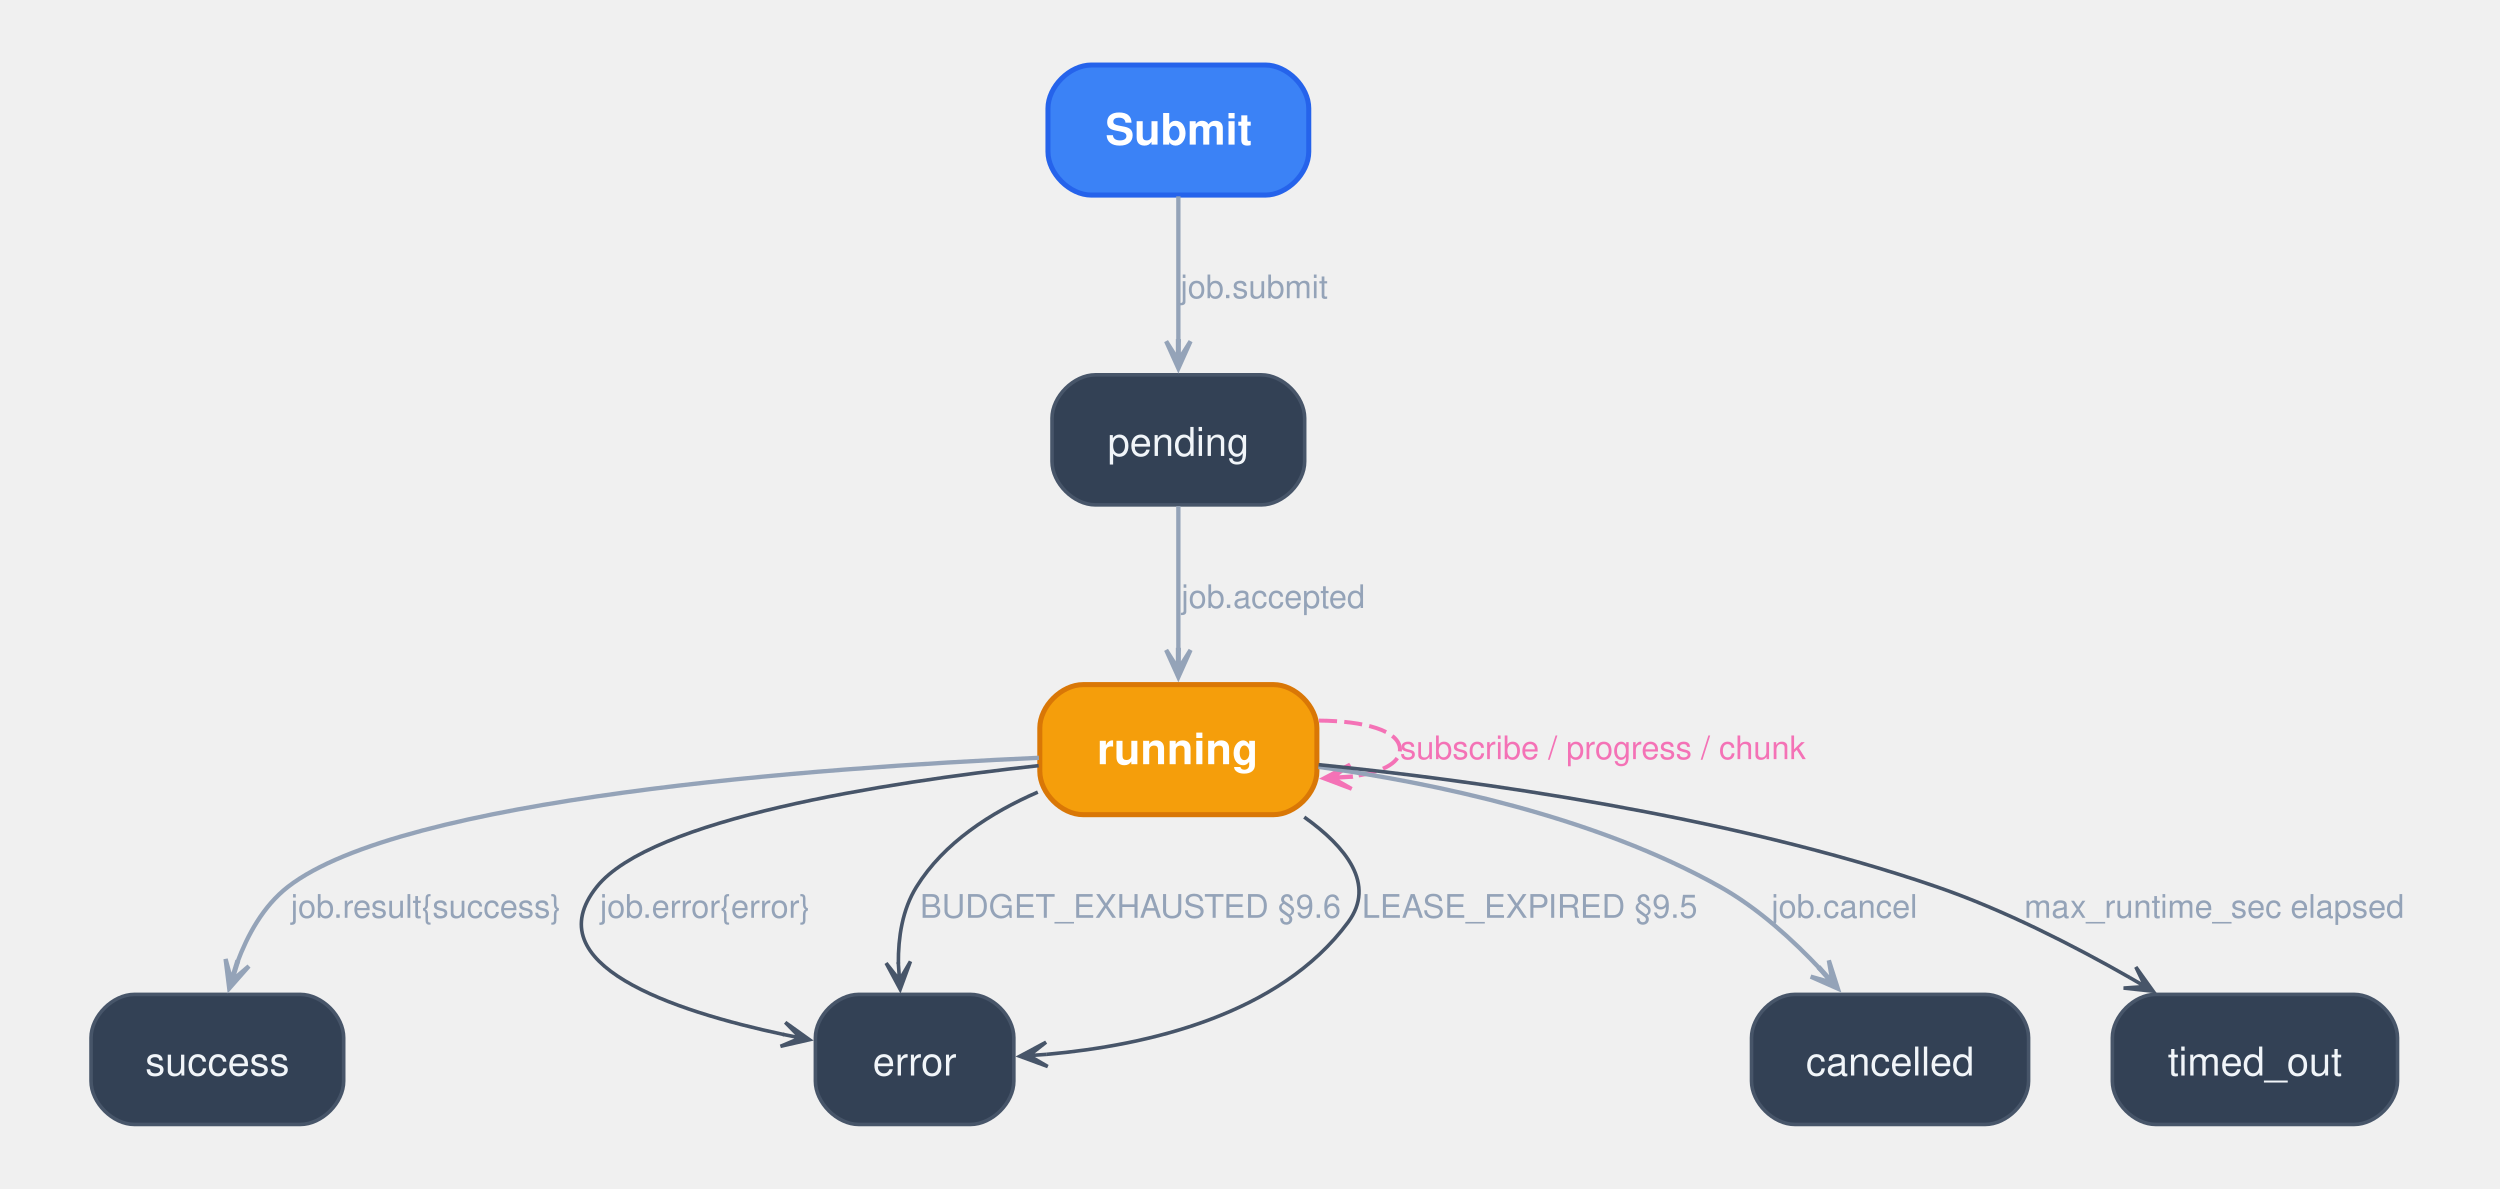
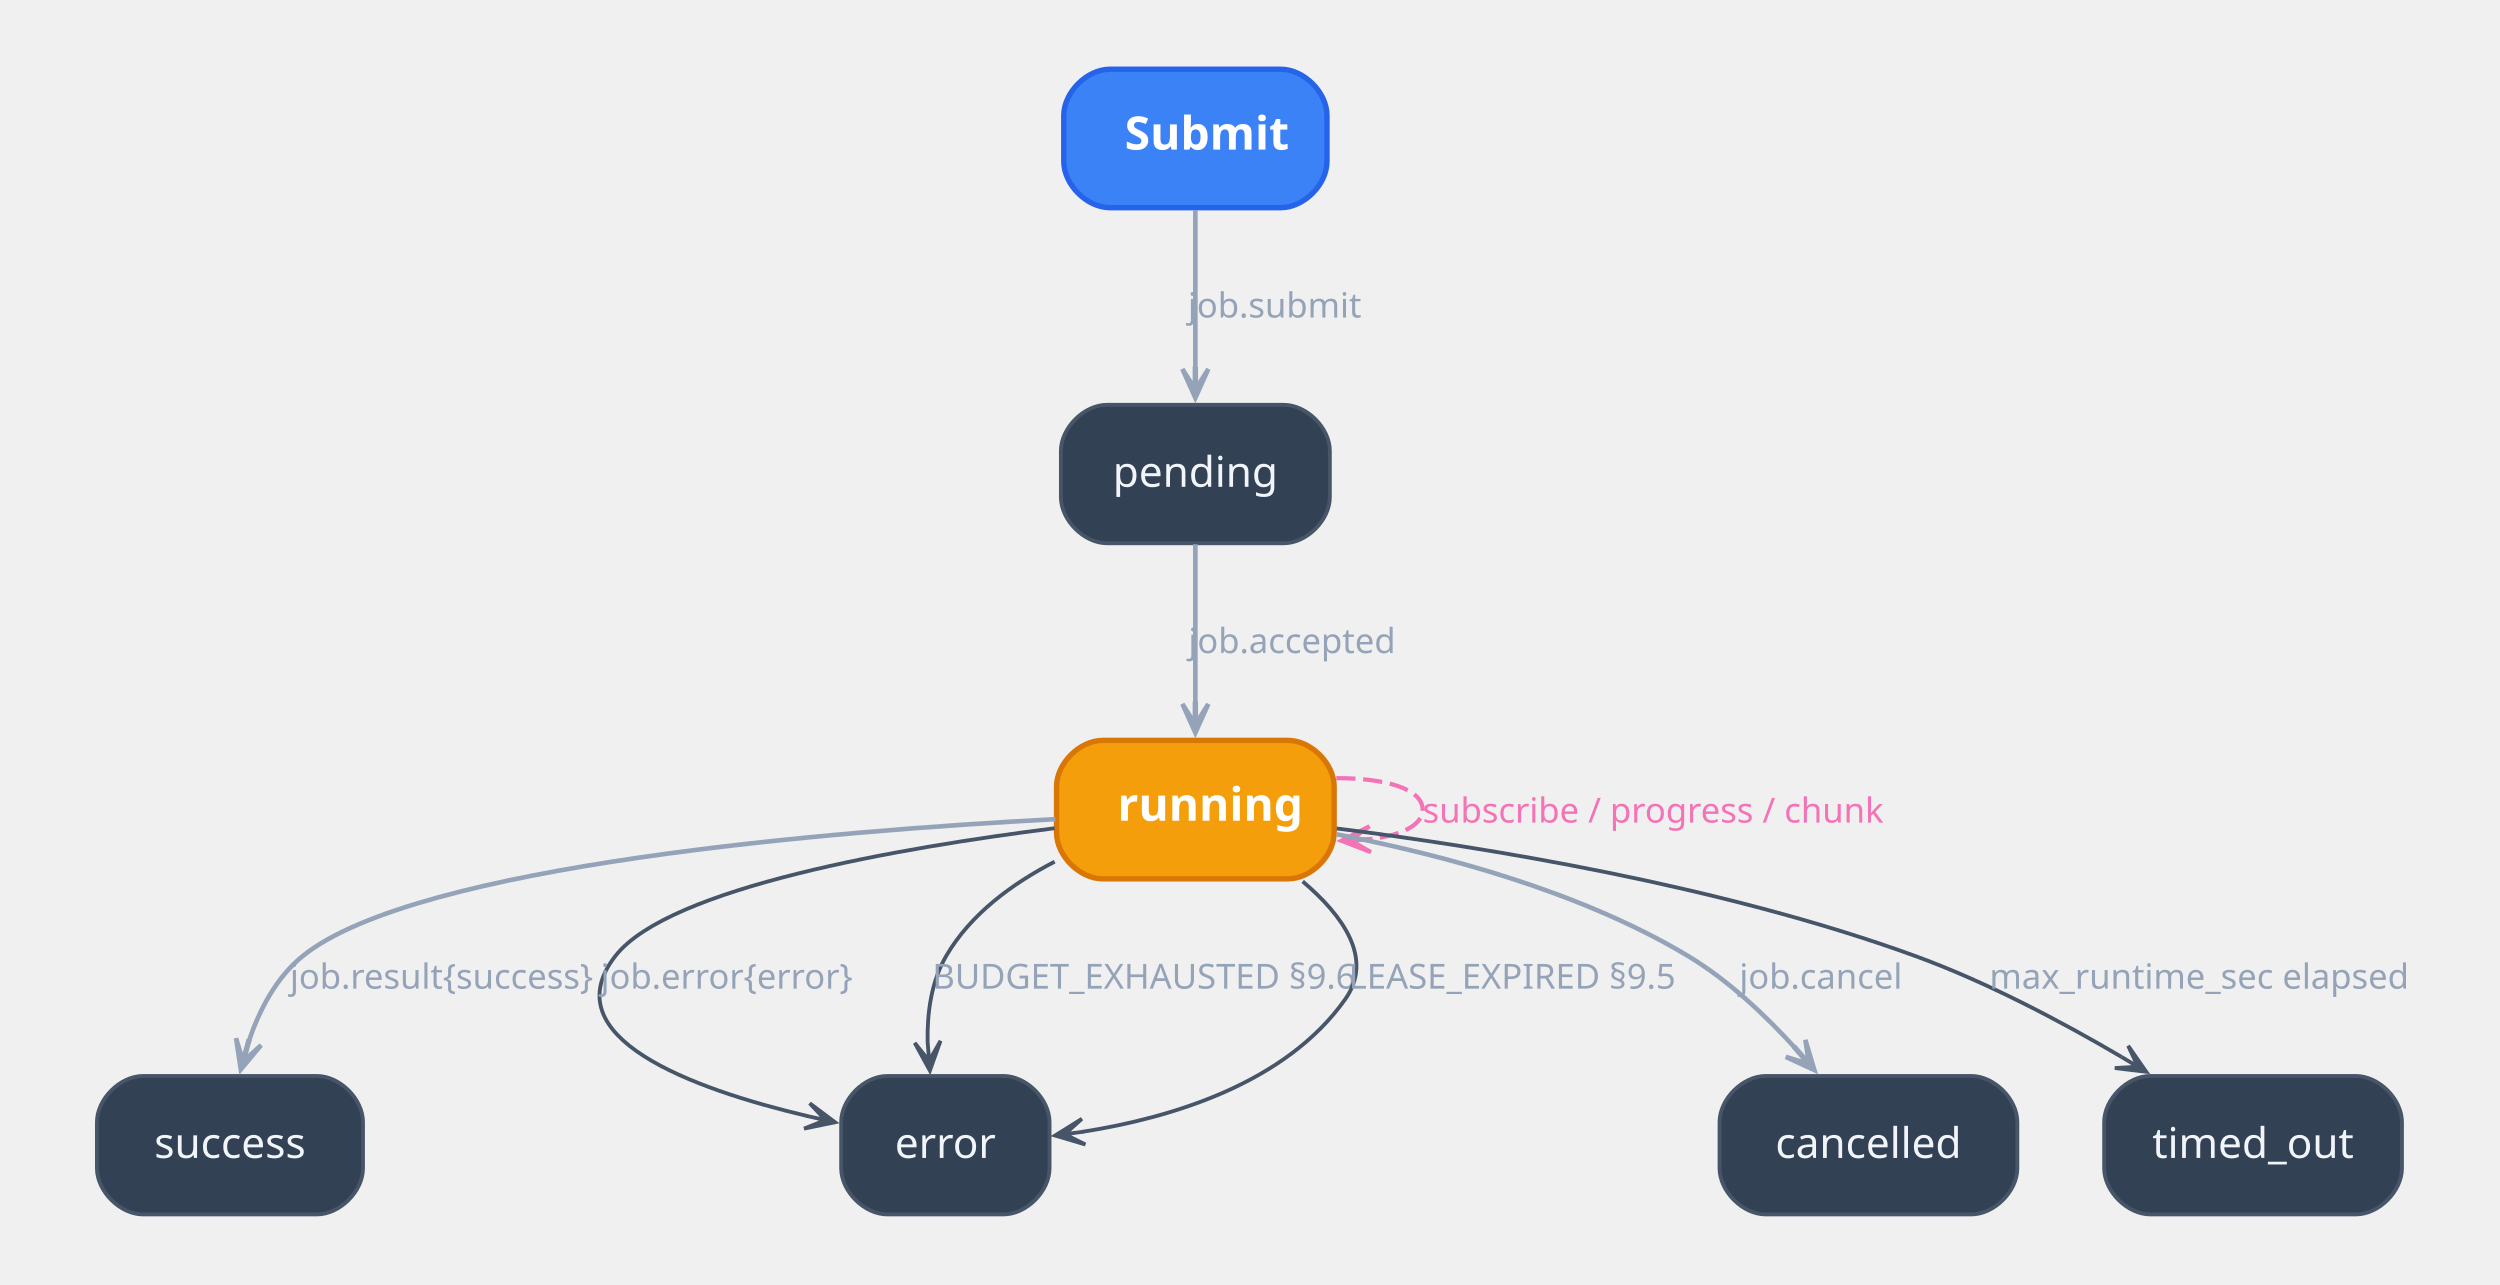
- <svg xmlns="http://www.w3.org/2000/svg" width="692pt" height="329pt" viewBox="0.00 0.00 692.00 329.00">
-   <g id="graph0" class="graph" transform="scale(1 1) rotate(0) translate(25.2 311.25)">
+ <svg xmlns="http://www.w3.org/2000/svg" width="650pt" height="334pt" viewBox="0.00 0.00 650.00 334.00">
+   <g id="graph0" class="graph" transform="scale(1 1) rotate(0) translate(25.2 315.75)">
    <g id="node1" class="node">
-       <path fill="#3b82f6" stroke="#2563eb" stroke-width="1.4" d="M325.06,-293.25C325.06,-293.25 276.88,-293.25 276.88,-293.25 270.88,-293.25 264.88,-287.25 264.88,-281.25 264.88,-281.25 264.88,-269.25 264.88,-269.25 264.88,-263.25 270.88,-257.25 276.88,-257.25 276.88,-257.25 325.06,-257.25 325.06,-257.25 331.06,-257.25 337.06,-263.25 337.06,-269.25 337.06,-269.25 337.06,-281.25 337.06,-281.25 337.06,-287.25 331.06,-293.25 325.06,-293.25" />
-       <text xml:space="preserve" text-anchor="start" x="280.72" y="-271.23" font-family="Helvetica,sans-Serif" font-weight="bold" font-size="12.00" fill="white">Submit</text>
+       <path fill="#3b82f6" stroke="#2563eb" stroke-width="1.4" d="M307.81,-297.75C307.81,-297.75 263.38,-297.75 263.38,-297.75 257.38,-297.75 251.38,-291.75 251.38,-285.75 251.38,-285.75 251.38,-273.75 251.38,-273.75 251.38,-267.75 257.38,-261.75 263.38,-261.75 263.38,-261.75 307.81,-261.75 307.81,-261.75 313.81,-261.75 319.81,-267.75 319.81,-273.75 319.81,-273.75 319.81,-285.75 319.81,-285.75 319.81,-291.75 313.81,-297.75 307.81,-297.75" />
+       <text xml:space="preserve" text-anchor="start" x="267.22" y="-276.85" font-family="TT Commons Pro Trial" font-weight="bold" font-size="12.00" fill="white">Submit</text>
    </g>
    <g id="node2" class="node">
-       <path fill="#334155" stroke="#475569" d="M323.93,-207.5C323.93,-207.5 278,-207.5 278,-207.5 272,-207.5 266,-201.5 266,-195.5 266,-195.5 266,-183.5 266,-183.5 266,-177.5 272,-171.5 278,-171.5 278,-171.5 323.93,-171.5 323.93,-171.5 329.93,-171.5 335.93,-177.5 335.93,-183.5 335.93,-183.5 335.93,-195.5 335.93,-195.5 335.93,-201.5 329.93,-207.5 323.93,-207.5" />
-       <text xml:space="preserve" text-anchor="middle" x="300.97" y="-185.05" font-family="Helvetica,sans-Serif" font-size="11.00" fill="#f1f5f9">pending</text>
+       <path fill="#334155" stroke="#475569" d="M308.56,-210.5C308.56,-210.5 262.62,-210.5 262.62,-210.5 256.63,-210.5 250.63,-204.5 250.63,-198.5 250.63,-198.5 250.63,-186.5 250.63,-186.5 250.63,-180.5 256.63,-174.5 262.63,-174.5 262.63,-174.5 308.56,-174.5 308.56,-174.5 314.56,-174.5 320.56,-180.5 320.56,-186.5 320.56,-186.5 320.56,-198.5 320.56,-198.5 320.56,-204.5 314.56,-210.5 308.56,-210.5" />
+       <text xml:space="preserve" text-anchor="middle" x="285.59" y="-189.18" font-family="TT Commons Pro Trial" font-size="11.00" fill="#f1f5f9">pending</text>
    </g>
    <g id="edge1" class="edge">
-       <path fill="none" stroke="#94a3b8" stroke-width="1.2" d="M300.97,-256.9C300.97,-245.22 300.97,-229.61 300.97,-216.46" />
-       <polygon fill="#94a3b8" stroke="#94a3b8" stroke-width="1.2" points="300.97,-209.29 304.34,-216.79 301.07,-211.58 301.07,-216.79 300.97,-216.79 300.87,-216.79 300.87,-211.58 297.59,-216.79 300.97,-209.29" />
-       <text xml:space="preserve" text-anchor="middle" x="321.97" y="-228.7" font-family="Helvetica,sans-Serif" font-size="9.00" fill="#94a3b8">job.submit</text>
+       <path fill="none" stroke="#94a3b8" stroke-width="1.2" d="M285.59,-261.09C285.59,-249.12 285.59,-233.1 285.59,-219.66" />
+       <polygon fill="#94a3b8" stroke="#94a3b8" stroke-width="1.2" points="285.59,-212.31 288.97,-219.81 285.69,-214.6 285.69,-219.81 285.59,-219.81 285.49,-219.81 285.49,-214.6 282.22,-219.81 285.59,-212.31" />
+       <text xml:space="preserve" text-anchor="middle" x="306.22" y="-233.2" font-family="TT Commons Pro Trial" font-size="9.00" fill="#94a3b8">job.submit</text>
    </g>
    <g id="node3" class="node">
-       <path fill="#f59e0b" stroke="#d97706" stroke-width="1.4" d="M327.31,-121.75C327.31,-121.75 274.62,-121.75 274.62,-121.75 268.62,-121.75 262.62,-115.75 262.62,-109.75 262.62,-109.75 262.62,-97.75 262.62,-97.75 262.62,-91.75 268.62,-85.75 274.62,-85.75 274.62,-85.75 327.31,-85.75 327.31,-85.75 333.31,-85.75 339.31,-91.75 339.31,-97.75 339.31,-97.75 339.31,-109.75 339.31,-109.75 339.31,-115.75 333.31,-121.75 327.31,-121.75" />
-       <text xml:space="preserve" text-anchor="start" x="278.47" y="-99.72" font-family="Helvetica,sans-Serif" font-weight="bold" font-size="12.00" fill="white">running</text>
+       <path fill="#f59e0b" stroke="#d97706" stroke-width="1.4" d="M309.68,-123.25C309.68,-123.25 261.5,-123.25 261.5,-123.25 255.5,-123.25 249.5,-117.25 249.5,-111.25 249.5,-111.25 249.5,-99.25 249.5,-99.25 249.5,-93.25 255.5,-87.25 261.5,-87.25 261.5,-87.25 309.68,-87.25 309.68,-87.25 315.68,-87.25 321.68,-93.25 321.68,-99.25 321.68,-99.25 321.68,-111.25 321.68,-111.25 321.68,-117.25 315.68,-123.25 309.68,-123.25" />
+       <text xml:space="preserve" text-anchor="start" x="265.34" y="-102.35" font-family="TT Commons Pro Trial" font-weight="bold" font-size="12.00" fill="white">running</text>
    </g>
    <g id="edge2" class="edge">
-       <path fill="none" stroke="#94a3b8" stroke-width="1.2" d="M300.97,-171.15C300.97,-159.55 300.97,-144.07 300.97,-130.98" />
-       <polygon fill="#94a3b8" stroke="#94a3b8" stroke-width="1.2" points="300.97,-123.83 304.34,-131.33 301.07,-126.12 301.07,-131.33 300.97,-131.33 300.87,-131.33 300.87,-126.12 297.59,-131.33 300.97,-123.83" />
-       <text xml:space="preserve" text-anchor="middle" x="327.22" y="-142.95" font-family="Helvetica,sans-Serif" font-size="9.00" fill="#94a3b8">job.accepted</text>
+       <path fill="none" stroke="#94a3b8" stroke-width="1.2" d="M285.59,-174.25C285.59,-162.31 285.59,-146.2 285.59,-132.65" />
+       <polygon fill="#94a3b8" stroke="#94a3b8" stroke-width="1.2" points="285.59,-125.23 288.97,-132.73 285.69,-127.52 285.69,-132.73 285.59,-132.73 285.49,-132.73 285.49,-127.52 282.22,-132.73 285.59,-125.23" />
+       <text xml:space="preserve" text-anchor="middle" x="310.72" y="-145.95" font-family="TT Commons Pro Trial" font-size="9.00" fill="#94a3b8">job.accepted</text>
    </g>
    <g id="edge9" class="edge">
-       <path fill="none" stroke="#f472b6" stroke-width="1.1" stroke-dasharray="5,2" d="M339.9,-111.79C352.4,-111.7 362.31,-109.03 362.31,-103.75 362.31,-99.79 356.73,-97.3 348.67,-96.26" />
-       <polygon fill="#f472b6" stroke="#f472b6" stroke-width="1.1" points="341.24,-95.8 348.93,-92.9 343.65,-95.9 348.73,-96.21 348.72,-96.26 348.72,-96.31 343.64,-96 348.51,-99.63 341.24,-95.8" />
-       <text xml:space="preserve" text-anchor="start" x="362.31" y="-101.12" font-family="Helvetica,sans-Serif" font-size="9.00" fill="#f472b6">subscribe / progress / chunk</text>
+       <path fill="none" stroke="#f472b6" stroke-width="1.1" stroke-dasharray="5,2" d="M322.23,-113.43C334.68,-113.47 344.68,-110.75 344.68,-105.25 344.68,-101.13 339.05,-98.56 330.99,-97.56" />
+       <polygon fill="#f472b6" stroke="#f472b6" stroke-width="1.1" points="323.57,-97.15 331.25,-94.19 325.98,-97.23 331.06,-97.51 331.06,-97.56 331.06,-97.61 325.97,-97.33 330.87,-100.93 323.57,-97.15" />
+       <text xml:space="preserve" text-anchor="start" x="344.68" y="-101.88" font-family="TT Commons Pro Trial" font-size="9.00" fill="#f472b6">subscribe / progress / chunk</text>
    </g>
    <g id="node4" class="node">
-       <path fill="#334155" stroke="#475569" d="M57.93,-36C57.93,-36 12,-36 12,-36 6,-36 0,-30 0,-24 0,-24 0,-12 0,-12 0,-6 6,0 12,0 12,0 57.93,0 57.93,0 63.93,0 69.93,-6 69.93,-12 69.93,-12 69.93,-24 69.93,-24 69.93,-30 63.93,-36 57.93,-36" />
-       <text xml:space="preserve" text-anchor="middle" x="34.97" y="-13.55" font-family="Helvetica,sans-Serif" font-size="11.00" fill="#f1f5f9">success</text>
+       <path fill="#334155" stroke="#475569" d="M57.18,-36C57.18,-36 12,-36 12,-36 6,-36 0,-30 0,-24 0,-24 0,-12 0,-12 0,-6 6,0 12,0 12,0 57.18,0 57.18,0 63.18,0 69.18,-6 69.18,-12 69.18,-12 69.18,-24 69.18,-24 69.18,-30 63.18,-36 57.18,-36" />
+       <text xml:space="preserve" text-anchor="middle" x="34.59" y="-14.68" font-family="TT Commons Pro Trial" font-size="11.00" fill="#f1f5f9">success</text>
    </g>
    <g id="edge3" class="edge">
-       <path fill="none" stroke="#94a3b8" stroke-width="1.2" d="M262.38,-101.49C201.32,-98.77 86.12,-90.43 54.47,-65.75 47.74,-60.51 43.32,-52.53 40.41,-44.65" />
-       <polygon fill="#94a3b8" stroke="#94a3b8" stroke-width="1.2" points="38.25,-37.65 43.69,-43.82 39.02,-39.81 40.56,-44.79 40.46,-44.82 40.37,-44.85 38.83,-39.87 37.24,-45.81 38.25,-37.65" />
-       <text xml:space="preserve" text-anchor="middle" x="92.72" y="-57.2" font-family="Helvetica,sans-Serif" font-size="9.00" fill="#94a3b8">job.result{success}</text>
+       <path fill="none" stroke="#94a3b8" stroke-width="1.2" d="M249.21,-102.77C191.65,-99.73 83.08,-90.95 53.59,-67.25 46.61,-61.64 42.19,-53.11 39.39,-44.77" />
+       <polygon fill="#94a3b8" stroke="#94a3b8" stroke-width="1.2" points="37.41,-37.69 42.68,-44.01 38.12,-39.87 39.52,-44.89 39.43,-44.91 39.33,-44.94 37.93,-39.92 36.17,-45.82 37.41,-37.69" />
+       <text xml:space="preserve" text-anchor="middle" x="89.59" y="-58.7" font-family="TT Commons Pro Trial" font-size="9.00" fill="#94a3b8">job.result{success}</text>
    </g>
    <g id="node5" class="node">
-       <path fill="#334155" stroke="#475569" d="M243.43,-36C243.43,-36 212.5,-36 212.5,-36 206.5,-36 200.5,-30 200.5,-24 200.5,-24 200.5,-12 200.5,-12 200.5,-6 206.5,0 212.5,0 212.5,0 243.43,0 243.43,0 249.43,0 255.43,-6 255.43,-12 255.43,-12 255.43,-24 255.43,-24 255.43,-30 249.43,-36 243.43,-36" />
-       <text xml:space="preserve" text-anchor="middle" x="227.97" y="-13.55" font-family="Helvetica,sans-Serif" font-size="11.00" fill="#f1f5f9">error</text>
+       <path fill="#334155" stroke="#475569" d="M235.68,-36C235.68,-36 205.5,-36 205.5,-36 199.5,-36 193.5,-30 193.5,-24 193.5,-24 193.5,-12 193.5,-12 193.5,-6 199.5,0 205.5,0 205.5,0 235.68,0 235.68,0 241.68,0 247.68,-6 247.68,-12 247.68,-12 247.68,-24 247.68,-24 247.68,-30 241.68,-36 235.68,-36" />
+       <text xml:space="preserve" text-anchor="middle" x="220.59" y="-14.68" font-family="TT Commons Pro Trial" font-size="11.00" fill="#f1f5f9">error</text>
    </g>
    <g id="edge6" class="edge">
-       <path fill="none" stroke="#475569" d="M262.29,-99.32C219.62,-94.64 154.97,-84.6 139.97,-65.75 122.9,-44.32 160.62,-31.51 191.87,-24.86" />
-       <polygon fill="#475569" stroke="#475569" points="198.86,-23.46 192.17,-28.25 196.38,-23.96 191.5,-24.94 191.5,-24.94 191.5,-24.94 196.38,-23.96 190.84,-21.63 198.86,-23.46" />
-       <text xml:space="preserve" text-anchor="middle" x="169.97" y="-57.2" font-family="Helvetica,sans-Serif" font-size="9.00" fill="#94a3b8">job.error{error}</text>
+       <path fill="none" stroke="#475569" d="M248.99,-100.41C209.01,-95.37 148.77,-85.01 134.84,-67.25 118.27,-46.12 154.39,-32.74 184.74,-25.57" />
+       <polygon fill="#475569" stroke="#475569" points="191.91,-23.97 185.32,-28.9 189.43,-24.52 184.59,-25.6 184.59,-25.6 184.59,-25.6 189.43,-24.52 183.85,-22.31 191.91,-23.97" />
+       <text xml:space="preserve" text-anchor="middle" x="163.72" y="-58.7" font-family="TT Commons Pro Trial" font-size="9.00" fill="#94a3b8">job.error{error}</text>
    </g>
    <g id="edge7" class="edge">
-       <path fill="none" stroke="#475569" d="M262.06,-91.99C249.11,-86.36 236.06,-78 228.47,-65.75 224.59,-59.5 223.4,-51.82 223.47,-44.51" />
-       <polygon fill="#475569" stroke="#475569" points="223.97,-37.41 226.81,-45.13 223.79,-39.94 223.44,-44.89 223.44,-44.89 223.44,-44.89 223.79,-39.94 220.08,-44.66 223.97,-37.41" />
-       <text xml:space="preserve" text-anchor="middle" x="287.72" y="-57.2" font-family="Helvetica,sans-Serif" font-size="9.00" fill="#94a3b8">BUDGET_EXHAUSTED §9.6</text>
+       <path fill="none" stroke="#475569" d="M249.01,-91.71C238,-86.03 227.17,-78.1 220.84,-67.25 216.95,-60.59 215.83,-52.49 215.98,-44.84" />
+       <polygon fill="#475569" stroke="#475569" points="216.57,-37.39 219.34,-45.14 216.37,-39.92 215.98,-44.87 215.98,-44.87 215.98,-44.87 216.37,-39.92 212.62,-44.61 216.57,-37.39" />
+       <text xml:space="preserve" text-anchor="middle" x="272.22" y="-58.7" font-family="TT Commons Pro Trial" font-size="9.00" fill="#94a3b8">BUDGET_EXHAUSTED §9.6</text>
    </g>
    <g id="edge8" class="edge">
-       <path fill="none" stroke="#475569" d="M335.81,-85.08C347.44,-76.8 355.69,-66.46 347.97,-56 328.98,-30.28 292.38,-21.89 264.56,-19.41" />
-       <polygon fill="#475569" stroke="#475569" points="257.09,-18.88 264.81,-16.04 259.62,-19.06 264.57,-19.41 264.57,-19.41 264.57,-19.41 259.62,-19.06 264.34,-22.77 257.09,-18.88" />
-       <text xml:space="preserve" text-anchor="middle" x="398.22" y="-57.2" font-family="Helvetica,sans-Serif" font-size="9.00" fill="#94a3b8">LEASE_EXPIRED §9.5</text>
+       <path fill="none" stroke="#475569" d="M313.49,-86.58C324.07,-77.63 331.98,-66.47 324.59,-56 309.24,-34.24 279.92,-25.21 256.31,-21.49" />
+       <polygon fill="#475569" stroke="#475569" points="249.12,-20.51 257,-18.18 251.63,-20.85 256.55,-21.52 256.55,-21.52 256.55,-21.52 251.63,-20.85 256.09,-24.86 249.12,-20.51" />
+       <text xml:space="preserve" text-anchor="middle" x="367.97" y="-58.7" font-family="TT Commons Pro Trial" font-size="9.00" fill="#94a3b8">LEASE_EXPIRED §9.5</text>
    </g>
    <g id="node6" class="node">
-       <path fill="#334155" stroke="#475569" d="M524.31,-36C524.31,-36 471.62,-36 471.62,-36 465.62,-36 459.62,-30 459.62,-24 459.62,-24 459.62,-12 459.62,-12 459.62,-6 465.62,0 471.62,0 471.62,0 524.31,0 524.31,0 530.31,0 536.31,-6 536.31,-12 536.31,-12 536.31,-24 536.31,-24 536.31,-30 530.31,-36 524.31,-36" />
-       <text xml:space="preserve" text-anchor="middle" x="497.97" y="-13.55" font-family="Helvetica,sans-Serif" font-size="11.00" fill="#f1f5f9">cancelled</text>
+       <path fill="#334155" stroke="#475569" d="M487.31,-36C487.31,-36 433.88,-36 433.88,-36 427.88,-36 421.88,-30 421.88,-24 421.88,-24 421.88,-12 421.88,-12 421.88,-6 427.88,0 433.88,0 433.88,0 487.31,0 487.31,0 493.31,0 499.31,-6 499.31,-12 499.31,-12 499.31,-24 499.31,-24 499.31,-30 493.31,-36 487.31,-36" />
+       <text xml:space="preserve" text-anchor="middle" x="460.59" y="-14.68" font-family="TT Commons Pro Trial" font-size="11.00" fill="#f1f5f9">cancelled</text>
    </g>
    <g id="edge4" class="edge">
-       <path fill="none" stroke="#94a3b8" stroke-width="1.2" d="M339.74,-98.98C371.33,-94.6 416.25,-85.27 450.97,-65.75 461.36,-59.91 471.03,-51.14 478.87,-42.77" />
-       <polygon fill="#94a3b8" stroke="#94a3b8" stroke-width="1.2" points="483.52,-37.59 481.02,-45.42 482.06,-39.36 478.59,-43.24 478.51,-43.17 478.44,-43.1 481.92,-39.22 476,-40.92 483.52,-37.59" />
-       <text xml:space="preserve" text-anchor="middle" x="485.31" y="-57.2" font-family="Helvetica,sans-Serif" font-size="9.00" fill="#94a3b8">job.cancel</text>
+       <path fill="none" stroke="#94a3b8" stroke-width="1.2" d="M322.37,-98.82C349.11,-93.67 385.42,-84.14 413.59,-67.25 424.14,-60.93 433.96,-51.65 441.86,-42.92" />
+       <polygon fill="#94a3b8" stroke="#94a3b8" stroke-width="1.2" points="446.55,-37.51 444.19,-45.39 445.13,-39.31 441.71,-43.24 441.64,-43.18 441.56,-43.11 444.98,-39.18 439.09,-40.97 446.55,-37.51" />
+       <text xml:space="preserve" text-anchor="middle" x="448.21" y="-58.7" font-family="TT Commons Pro Trial" font-size="9.00" fill="#94a3b8">job.cancel</text>
    </g>
    <g id="node7" class="node">
-       <path fill="#334155" stroke="#475569" d="M626.43,-36C626.43,-36 571.5,-36 571.5,-36 565.5,-36 559.5,-30 559.5,-24 559.5,-24 559.5,-12 559.5,-12 559.5,-6 565.5,0 571.5,0 571.5,0 626.43,0 626.43,0 632.43,0 638.43,-6 638.43,-12 638.43,-12 638.43,-24 638.43,-24 638.43,-30 632.43,-36 626.43,-36" />
-       <text xml:space="preserve" text-anchor="middle" x="598.97" y="-13.55" font-family="Helvetica,sans-Serif" font-size="11.00" fill="#f1f5f9">timed_out</text>
+       <path fill="#334155" stroke="#475569" d="M587.31,-36C587.31,-36 533.88,-36 533.88,-36 527.88,-36 521.88,-30 521.88,-24 521.88,-24 521.88,-12 521.88,-12 521.88,-6 527.88,0 533.88,0 533.88,0 587.31,0 587.31,0 593.31,0 599.31,-6 599.31,-12 599.31,-12 599.31,-24 599.31,-24 599.31,-30 593.31,-36 587.31,-36" />
+       <text xml:space="preserve" text-anchor="middle" x="560.59" y="-14.68" font-family="TT Commons Pro Trial" font-size="11.00" fill="#f1f5f9">timed_out</text>
    </g>
    <g id="edge5" class="edge">
-       <path fill="none" stroke="#475569" d="M339.81,-99.58C382.66,-95.25 453.21,-85.62 510.97,-65.75 529.38,-59.41 548.62,-49.61 564.39,-40.61" />
-       <polygon fill="#475569" stroke="#475569" points="570.79,-36.89 566,-43.58 568.6,-38.17 564.3,-40.66 564.3,-40.66 564.3,-40.66 568.6,-38.17 562.61,-37.75 570.79,-36.89" />
-       <text xml:space="preserve" text-anchor="middle" x="587.7" y="-57.2" font-family="Helvetica,sans-Serif" font-size="9.00" fill="#94a3b8">max_runtime_sec elapsed</text>
+       <path fill="none" stroke="#475569" d="M322.33,-100.35C360.7,-95.51 422.2,-85.56 472.59,-67.25 491.17,-60.5 510.56,-50.26 526.4,-40.95" />
+       <polygon fill="#475569" stroke="#475569" points="532.82,-37.09 528.12,-43.85 530.65,-38.4 526.39,-40.95 526.39,-40.95 526.39,-40.95 530.65,-38.4 524.65,-38.06 532.82,-37.09" />
+       <text xml:space="preserve" text-anchor="middle" x="546.59" y="-58.7" font-family="TT Commons Pro Trial" font-size="9.00" fill="#94a3b8">max_runtime_sec elapsed</text>
    </g>
  </g>
</svg>
